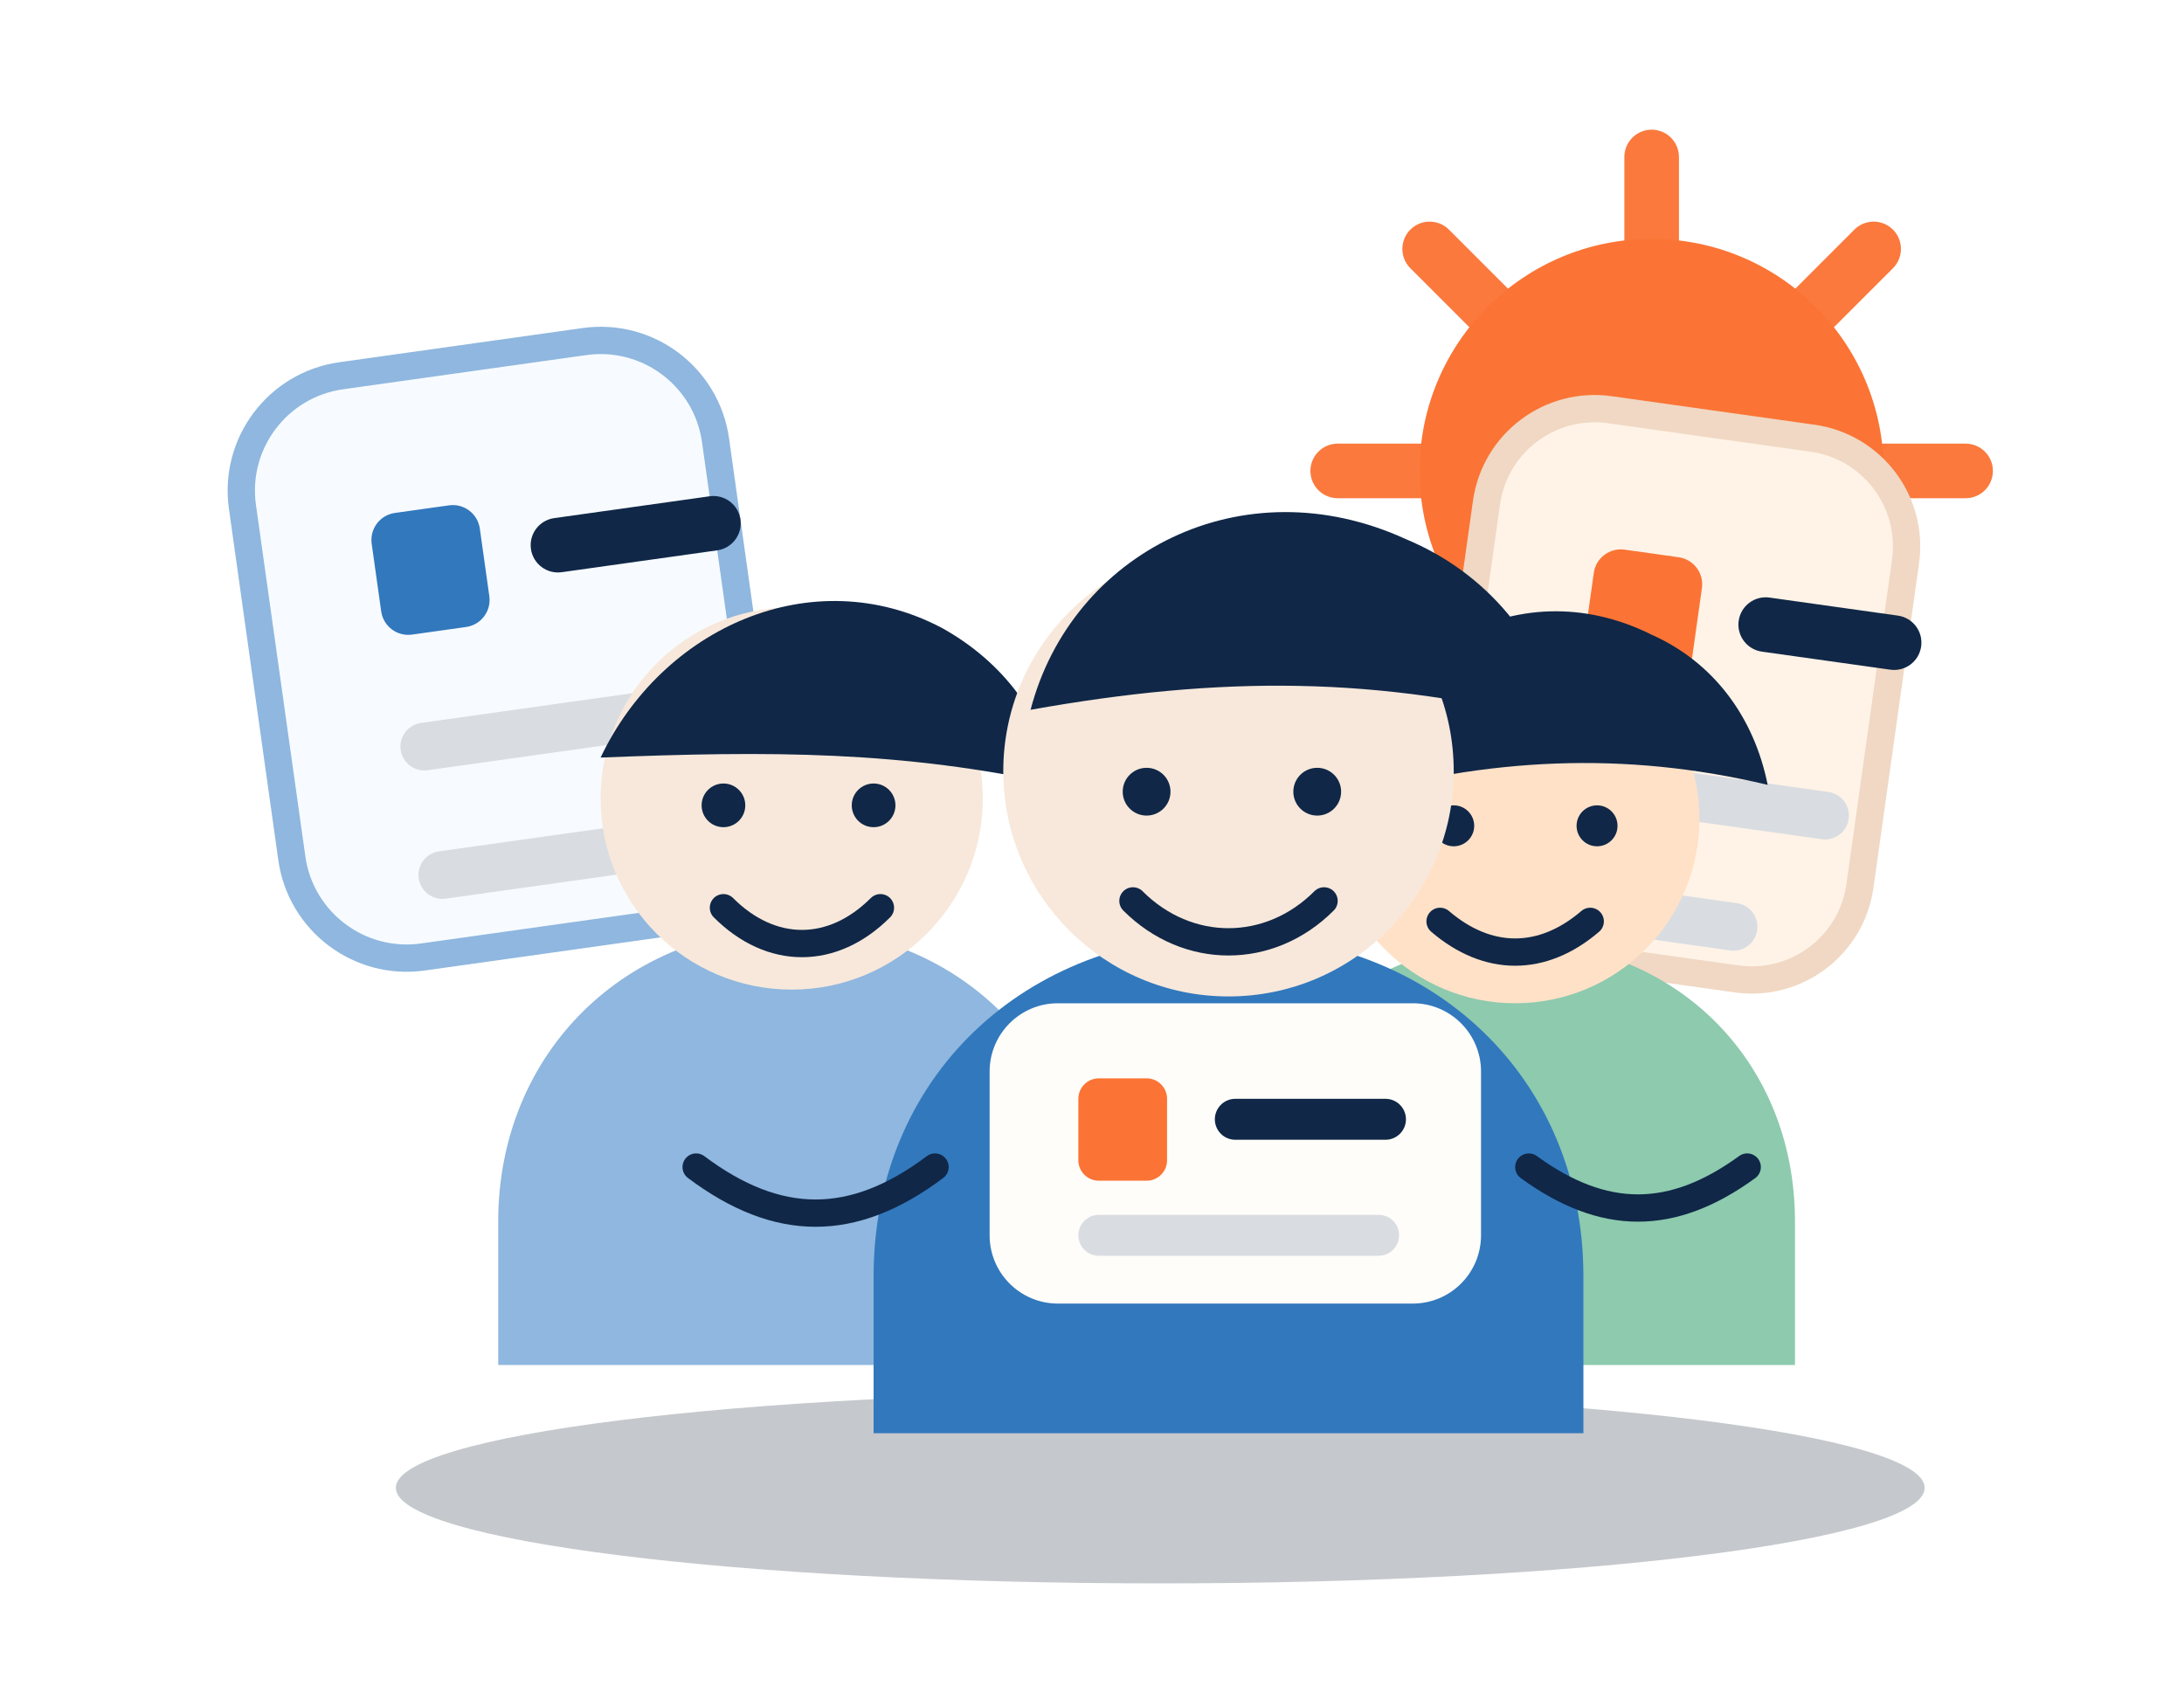
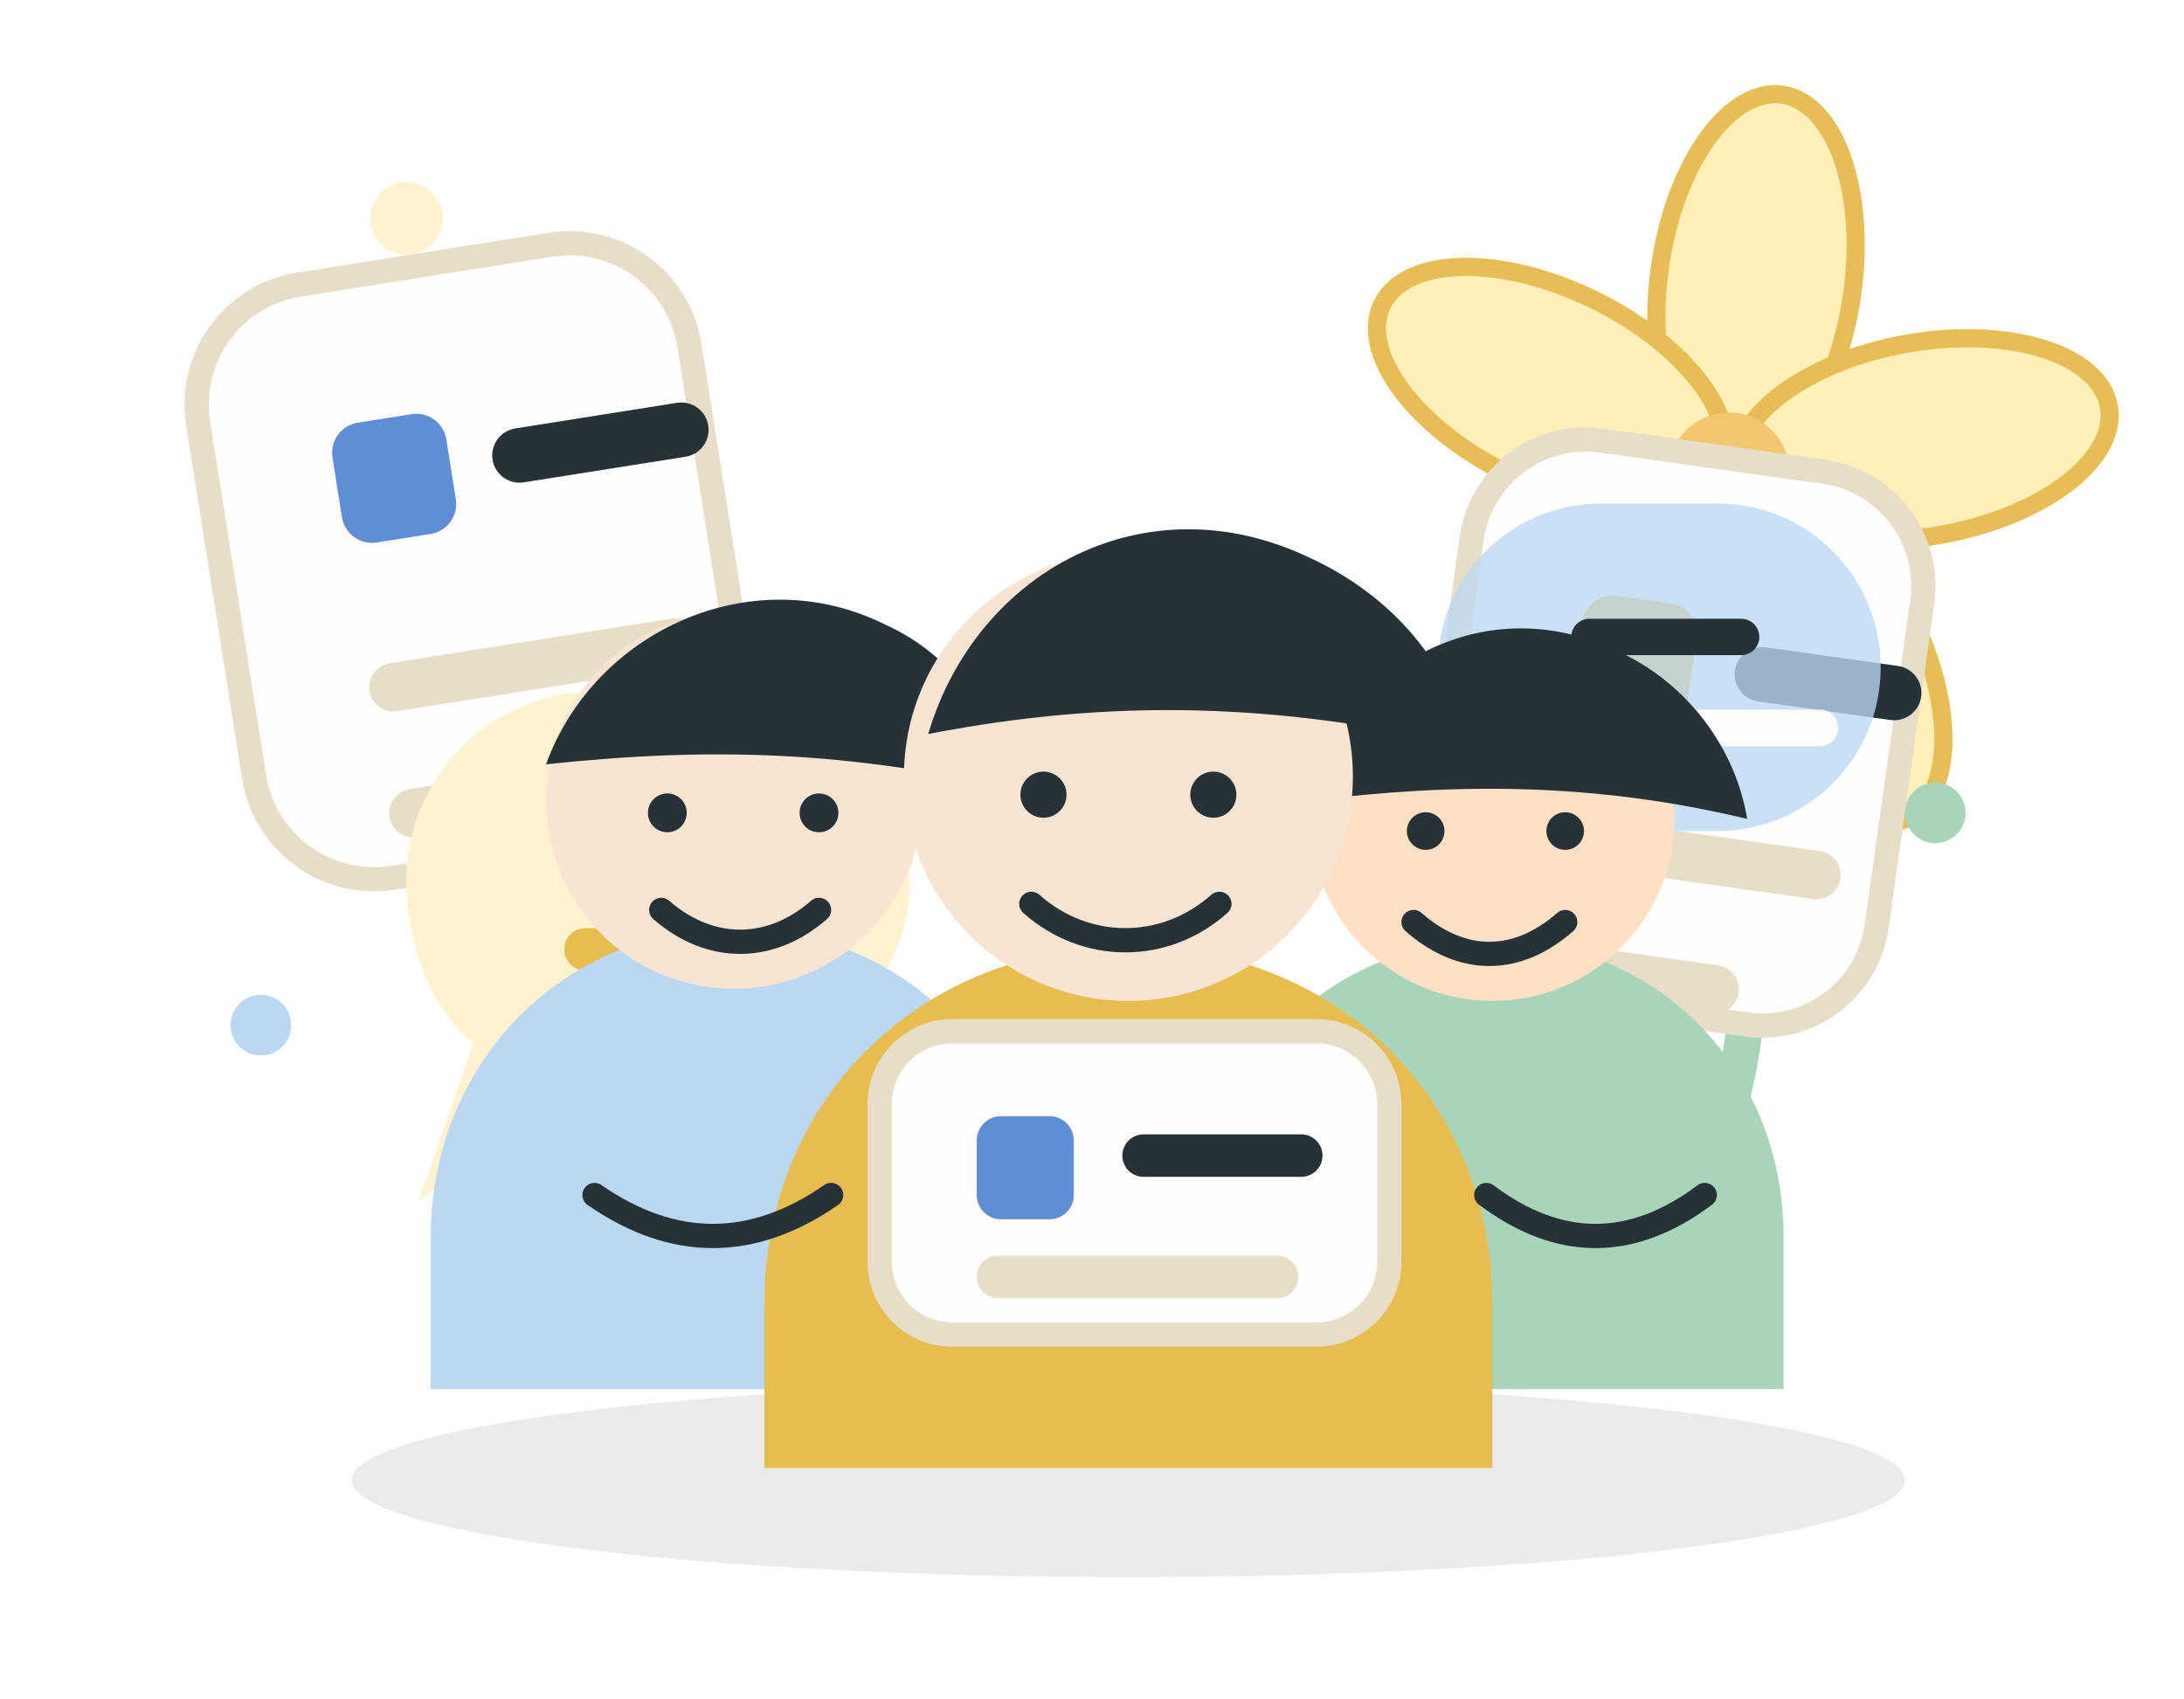
- <svg xmlns="http://www.w3.org/2000/svg" viewBox="0 0 320 250" fill="none" role="img" aria-labelledby="title desc">
+ <svg xmlns="http://www.w3.org/2000/svg" viewBox="0 0 360 280" fill="none" role="img" aria-labelledby="title desc">
  <defs>
    <style>
-       .navy { fill: #102747; }
-       .blue { fill: #3278BD; }
-       .blue-soft { fill: #8FB7DF; }
-       .orange { fill: #FB7435; }
-       .green { fill: #8DCAAE; }
-       .skin { fill: #F7E8DB; }
-       .skin-warm { fill: #FFE1C8; }
-       .paper { fill: #FFFDF9; }
-       .paper-blue { fill: #F7FBFF; stroke: #8FB7DF; stroke-width: 4; }
-       .paper-warm { fill: #FFF3E7; stroke: #F0D8C4; stroke-width: 4; }
-       .line { fill: #D9DDE2; }
-       .smile { fill: none; stroke: #102747; stroke-width: 4; stroke-linecap: round; }
-       .sun-ray { fill: none; stroke: #FB7435; stroke-width: 8; stroke-linecap: round; }
+       .ink { fill: #263238; }
+       .line { fill: #E7DDC8; }
+       .paper { fill: #FFFEFD; }
+       .paper-stroke { stroke: #E7DDC8; stroke-width: 4; }
+       .accent { fill: #E7BD52; }
+       .accent-soft { fill: #FFF3CF; }
+       .sky { fill: #BBD7F1; }
+       .sky-deep { fill: #5F8ED5; }
+       .green { fill: #A8D5BA; }
+       .skin { fill: #F8E4D2; }
+       .skin-warm { fill: #FFE0C5; }
+       .petal { fill: #FFF0B8; stroke: #E7BD52; stroke-width: 3; }
+       .flower-center { fill: #F2C66D; }
+       .smile { fill: none; stroke: #263238; stroke-width: 4; stroke-linecap: round; }
+       .stem { fill: none; stroke: #A8D5BA; stroke-width: 6; stroke-linecap: round; }
    </style>
  </defs>
-   <ellipse cx="170" cy="218" rx="112" ry="14" fill="#0B1828" opacity=".24" />
-   <g aria-hidden="true" opacity=".96">
-     <line class="sun-ray" x1="242" y1="23" x2="242" y2="36" />
-     <line class="sun-ray" x1="242" y1="23" x2="242" y2="36" transform="rotate(-45 242 69)" />
-     <line class="sun-ray" x1="242" y1="23" x2="242" y2="36" transform="rotate(45 242 69)" />
-     <line class="sun-ray" x1="242" y1="23" x2="242" y2="36" transform="rotate(-90 242 69)" />
-     <line class="sun-ray" x1="242" y1="23" x2="242" y2="36" transform="rotate(90 242 69)" />
+   <ellipse cx="186" cy="244" rx="128" ry="16" fill="#263238" opacity=".1" />
+   <path class="stem" d="M274 208c17-29 19-58 4-90" />
+   <g aria-hidden="true" opacity=".98" transform="translate(285 78) rotate(8)">
+     <ellipse class="petal" cx="0" cy="-32" rx="16" ry="31" />
+     <ellipse class="petal" cx="31" cy="-10" rx="16" ry="31" transform="rotate(72 31 -10)" />
+     <ellipse class="petal" cx="19" cy="27" rx="16" ry="31" transform="rotate(144 19 27)" />
+     <ellipse class="petal" cx="-19" cy="27" rx="16" ry="31" transform="rotate(216 -19 27)" />
+     <ellipse class="petal" cx="-31" cy="-10" rx="16" ry="31" transform="rotate(288 -31 -10)" />
+     <circle class="flower-center" cx="0" cy="0" r="10" />
  </g>
-   <circle class="orange" cx="242" cy="69" r="34" />
-   <g transform="rotate(-8 82 96)">
-     <rect class="paper-blue" x="39" y="51" width="70" height="86" rx="17" />
-     <rect class="blue" x="57" y="72" width="16" height="18" rx="4" />
-     <rect class="navy" x="80" y="76" width="31" height="8" rx="4" />
-     <rect class="line" x="57" y="103" width="48" height="7" rx="3.5" />
-     <rect class="line" x="57" y="122" width="34" height="7" rx="3.5" />
+   <g transform="rotate(-9 78 94)">
+     <rect class="paper paper-stroke" x="37" y="43" width="82" height="99" rx="20" />
+     <rect class="sky-deep" x="58" y="67" width="19" height="20" rx="5" />
+     <rect class="ink" x="84" y="72" width="36" height="9" rx="4.5" />
+     <rect class="line" x="58" y="107" width="55" height="8" rx="4" />
+     <rect class="line" x="58" y="128" width="39" height="8" rx="4" />
  </g>
-   <g transform="rotate(8 247 103)">
-     <rect class="paper-warm" x="214" y="62" width="62" height="80" rx="16" />
-     <rect class="orange" x="231" y="82" width="16" height="18" rx="4" />
-     <rect class="navy" x="253" y="86" width="27" height="8" rx="4" />
-     <rect class="line" x="231" y="113" width="42" height="7" rx="3.5" />
-     <rect class="line" x="231" y="131" width="31" height="7" rx="3.5" />
+   <g transform="rotate(8 278 117)">
+     <rect class="paper paper-stroke" x="239" y="75" width="75" height="92" rx="19" />
+     <rect class="accent" x="259" y="100" width="19" height="20" rx="5" />
+     <rect class="ink" x="285" y="105" width="31" height="9" rx="4.5" />
+     <rect class="line" x="259" y="137" width="48" height="8" rx="4" />
+     <rect class="line" x="259" y="158" width="34" height="8" rx="4" />
  </g>
-   <path class="blue-soft" d="M73 179c0-25 19-43 43-43s43 18 43 43v21H73v-21Z" />
-   <circle class="skin" cx="116" cy="117" r="28" />
-   <path class="navy" d="M88 111c9-19 31-29 50-19 9 5 15 13 17 23-23-5-42-5-67-4Z" />
-   <circle class="navy" cx="106" cy="118" r="3.2" />
-   <circle class="navy" cx="128" cy="118" r="3.2" />
-   <path class="smile" d="M106 133c7 7 16 7 23 0" />
-   <path class="green" d="M181 179c0-24 18-41 41-41s41 17 41 41v21h-82v-21Z" />
-   <circle class="skin-warm" cx="222" cy="120" r="27" />
-   <path class="navy" d="M197 117c4-21 25-34 45-24 9 4 15 12 17 22-21-5-41-4-62 2Z" />
-   <circle class="navy" cx="213" cy="121" r="3" />
-   <circle class="navy" cx="234" cy="121" r="3" />
-   <path class="smile" d="M211 135c7 6 15 6 22 0" />
-   <path class="blue" d="M128 187c0-29 22-50 52-50s52 21 52 50v23H128v-23Z" />
-   <circle class="skin" cx="180" cy="113" r="33" />
-   <path class="navy" d="M151 104c6-23 31-36 55-25 12 5 20 15 23 27-27-7-50-7-78-2Z" />
-   <circle class="navy" cx="168" cy="116" r="3.5" />
-   <circle class="navy" cx="193" cy="116" r="3.5" />
-   <path class="smile" d="M166 132c8 8 20 8 28 0" />
-   <rect class="paper" x="145" y="147" width="72" height="44" rx="10" />
-   <rect class="orange" x="158" y="158" width="13" height="15" rx="3" />
-   <rect class="navy" x="178" y="161" width="28" height="6" rx="3" />
-   <rect class="line" x="158" y="178" width="47" height="6" rx="3" />
-   <path class="smile" d="M102 171c12 9 23 9 35 0" />
-   <path class="smile" d="M224 171c11 8 21 8 32 0" />
+   <g transform="translate(54 86)">
+     <path class="accent-soft" d="M13 59c0-17 14-31 31-31h21c17 0 31 14 31 31s-14 31-31 31H44l-29 22 9-26C17 80 13 70 13 59Z" />
+     <rect class="ink" x="39" y="50" width="42" height="7" rx="3.5" />
+     <rect class="accent" x="39" y="67" width="31" height="7" rx="3.5" />
+   </g>
+   <g transform="translate(223 63)">
+     <path class="sky" d="M14 47c0-15 12-27 27-27h19c15 0 27 12 27 27S75 74 60 74H44L22 91l7-21c-9-5-15-13-15-23Z" opacity=".78" />
+     <rect class="ink" x="36" y="39" width="31" height="6" rx="3" />
+     <rect class="paper" x="36" y="54" width="44" height="6" rx="3" />
+   </g>
+   <path class="sky" d="M71 204c0-29 22-51 50-51s50 22 50 51v25H71v-25Z" />
+   <circle class="skin" cx="121" cy="132" r="31" />
+   <path class="ink" d="M90 126c8-22 34-34 56-23 11 5 18 15 21 27-27-6-49-7-77-4Z" />
+   <circle class="ink" cx="110" cy="134" r="3.2" />
+   <circle class="ink" cx="135" cy="134" r="3.2" />
+   <path class="smile" d="M109 150c8 7 18 7 26 0" />
+   <path class="green" d="M198 204c0-28 21-49 48-49s48 21 48 49v25h-96v-25Z" />
+   <circle class="skin-warm" cx="246" cy="135" r="30" />
+   <path class="ink" d="M216 132c5-22 29-36 52-24 10 5 18 15 20 27-25-6-48-6-72-3Z" />
+   <circle class="ink" cx="235" cy="137" r="3.1" />
+   <circle class="ink" cx="258" cy="137" r="3.1" />
+   <path class="smile" d="M233 152c8 7 17 7 25 0" />
+   <path class="accent" d="M126 215c0-34 26-59 60-59s60 25 60 59v27H126v-27Z" />
+   <circle class="skin" cx="186" cy="128" r="37" />
+   <path class="ink" d="M153 121c8-27 36-42 63-29 13 6 23 17 26 31-31-7-58-8-89-2Z" />
+   <circle class="ink" cx="172" cy="131" r="3.8" />
+   <circle class="ink" cx="200" cy="131" r="3.8" />
+   <path class="smile" d="M170 149c9 8 22 8 31 0" />
+   <rect class="paper" x="145" y="170" width="84" height="50" rx="12" />
+   <rect class="paper-stroke" x="145" y="170" width="84" height="50" rx="12" />
+   <rect class="sky-deep" x="161" y="184" width="16" height="17" rx="4" />
+   <rect class="ink" x="185" y="187" width="33" height="7" rx="3.5" />
+   <rect class="line" x="161" y="207" width="53" height="7" rx="3.5" />
+   <path class="smile" d="M98 197c13 9 26 9 39 0" />
+   <path class="smile" d="M245 197c12 9 24 9 36 0" />
+   <circle class="accent-soft" cx="67" cy="36" r="6" />
+   <circle class="green" cx="319" cy="134" r="5" />
+   <circle class="sky" cx="43" cy="169" r="5" />
</svg>
